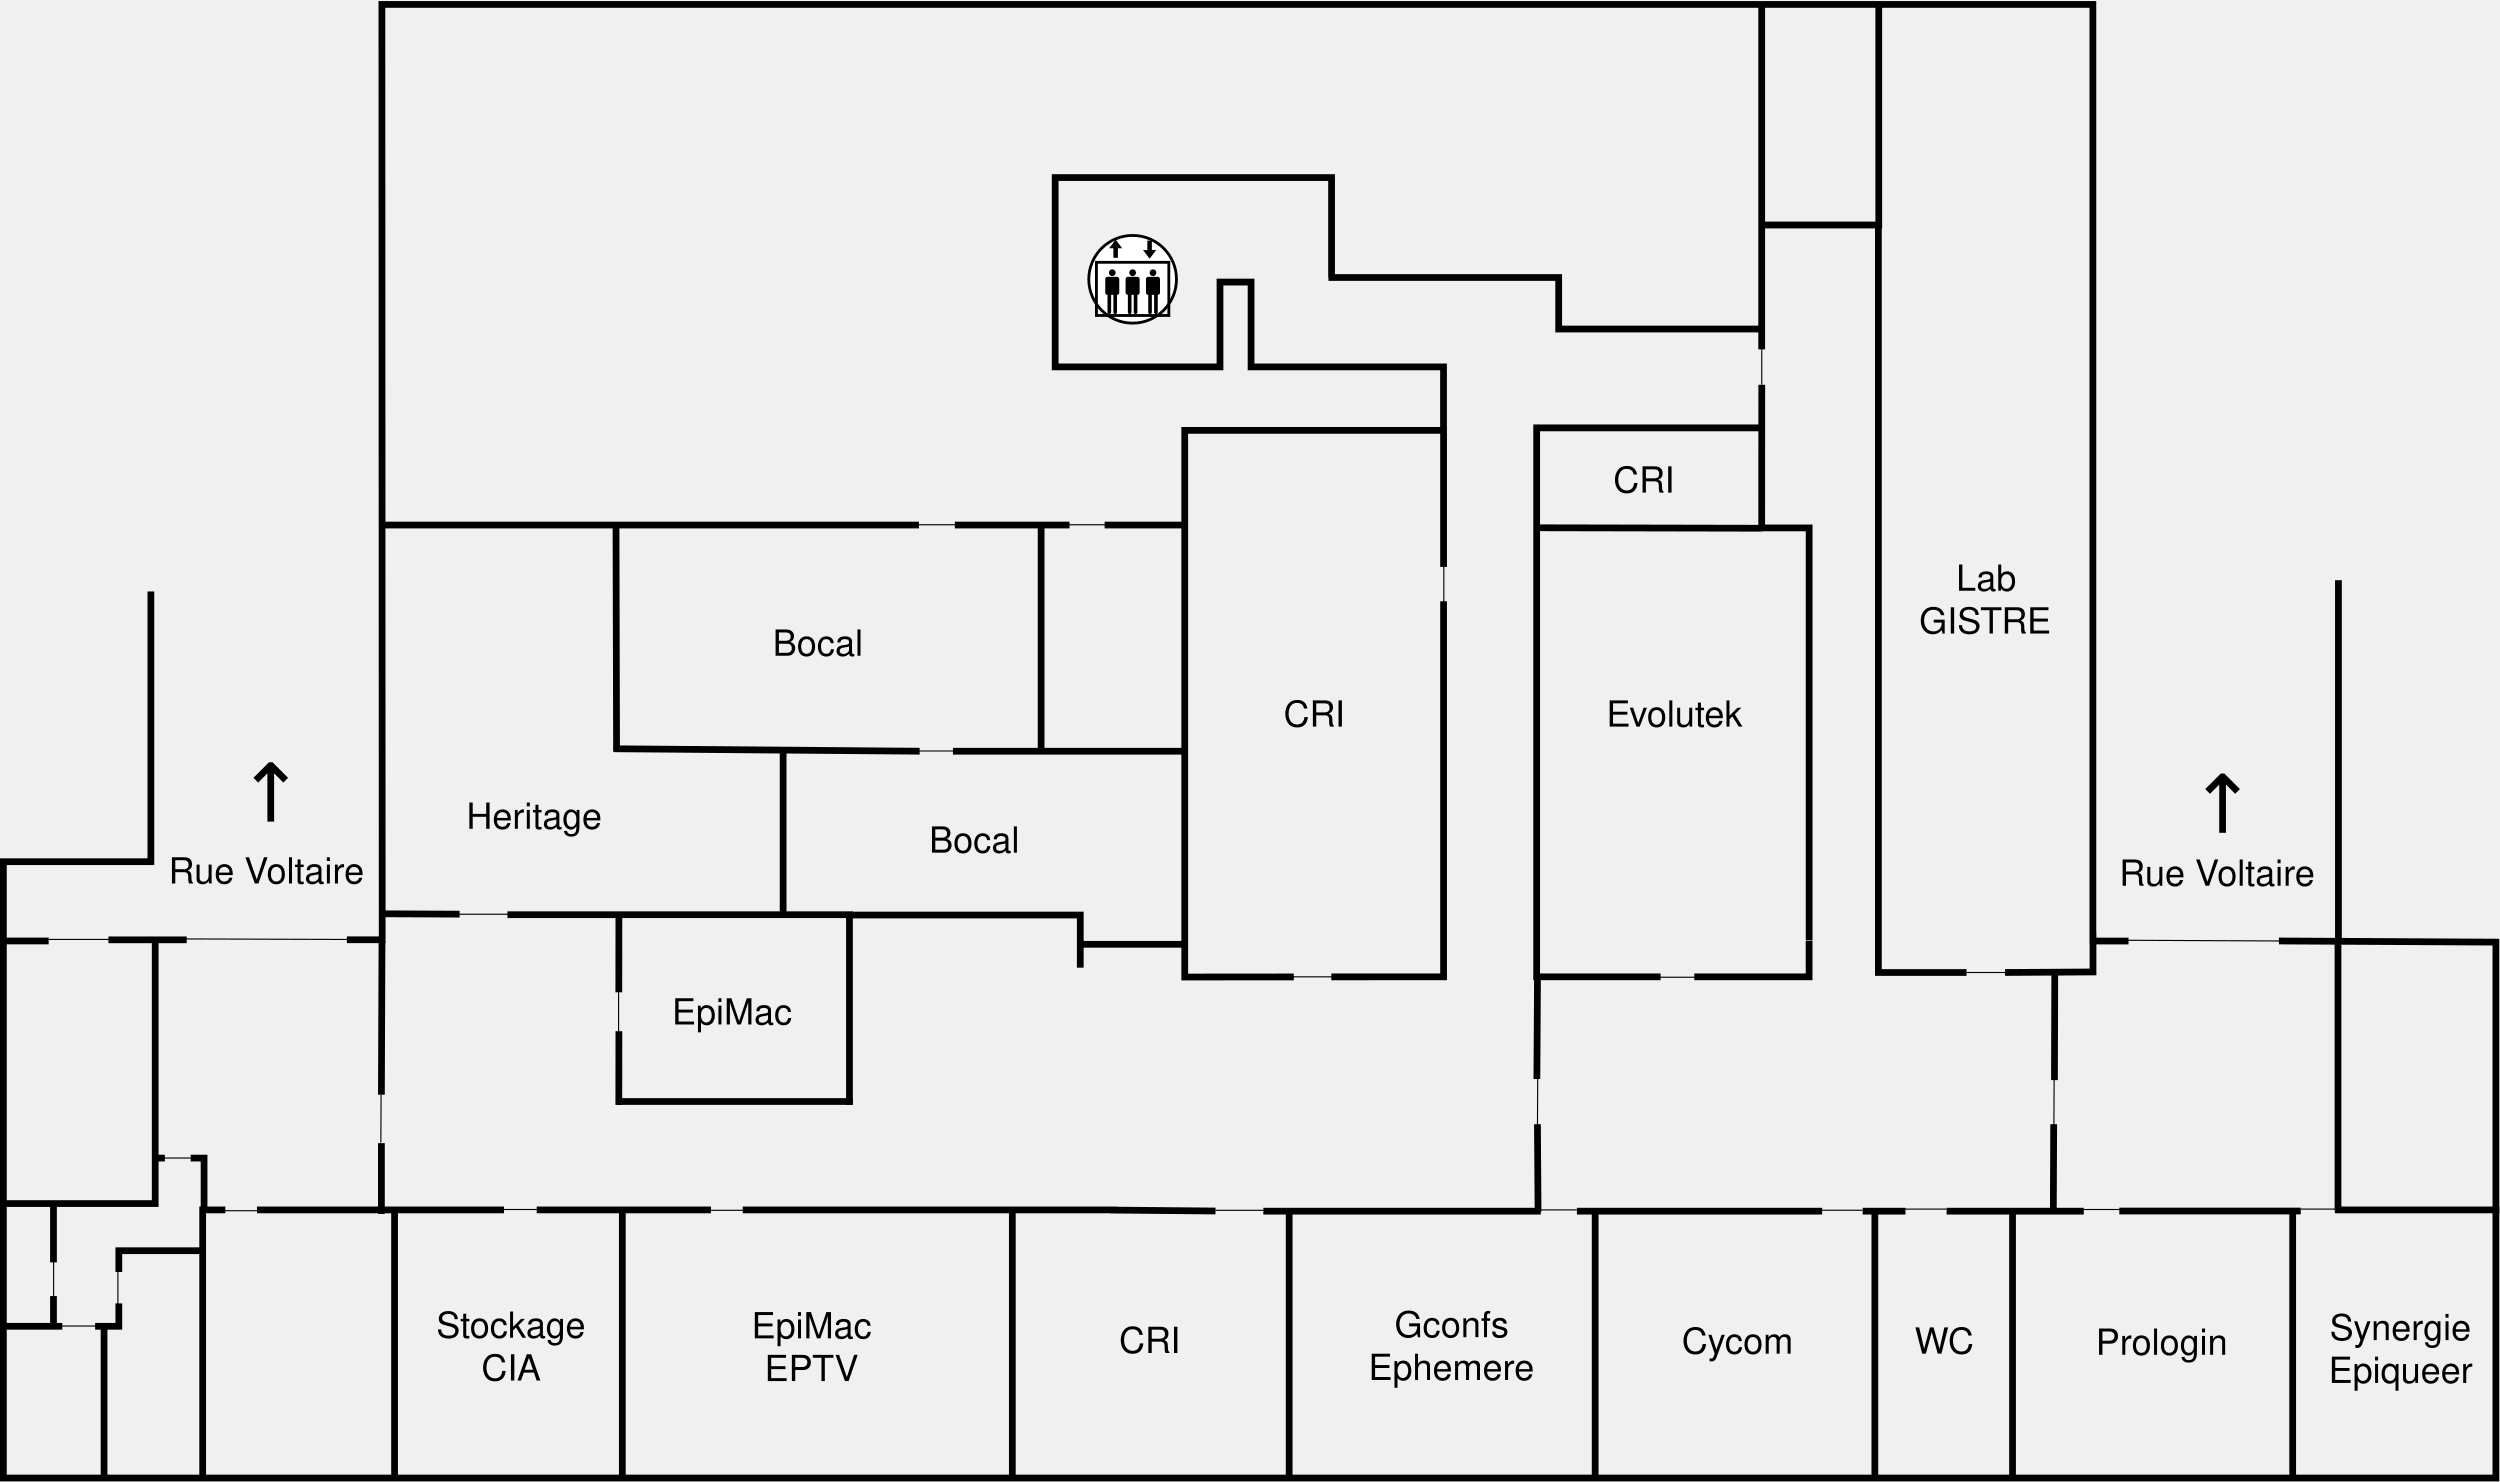
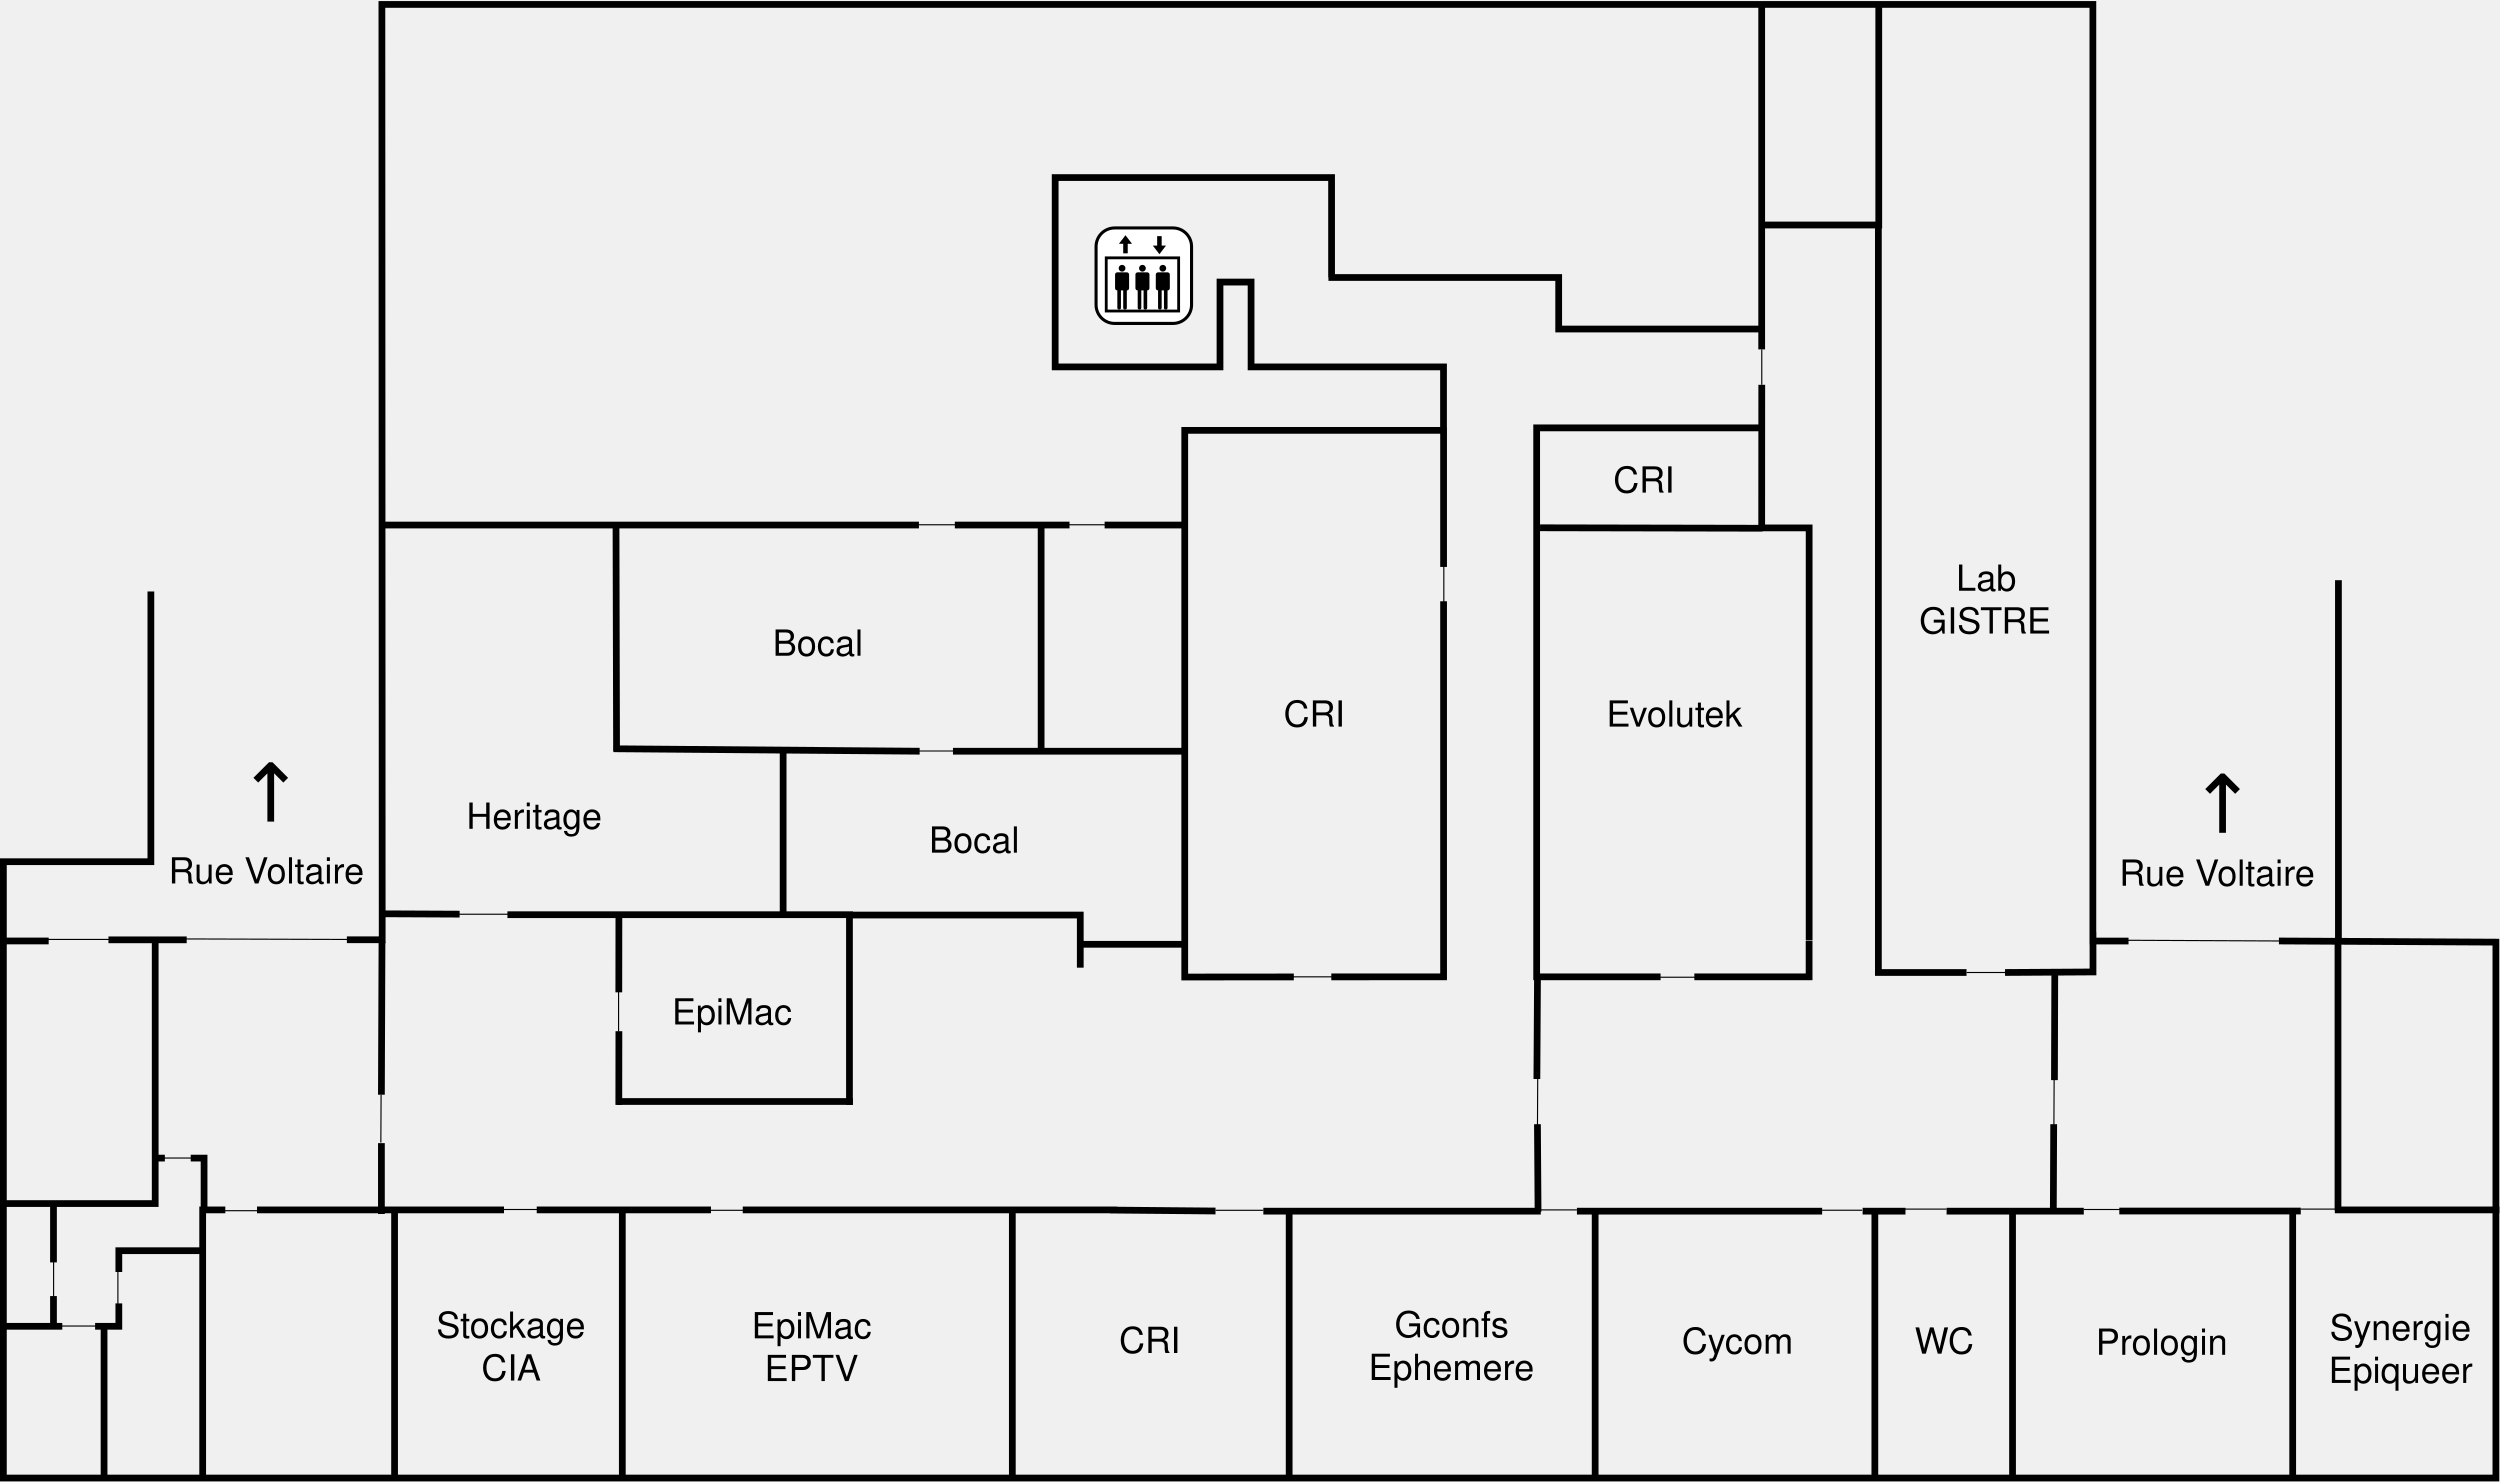
- <svg xmlns="http://www.w3.org/2000/svg" width="2222px" height="1317px" viewBox="0 0 2222 1317" version="1.1">
+ <svg xmlns="http://www.w3.org/2000/svg" xmlns:xlink="http://www.w3.org/1999/xlink" width="2222px" height="1317px" viewBox="0 0 2222 1317" version="1.1" id="svg150">
+   <defs id="defs154" />
  <g id="Page-1" stroke="none" stroke-width="1" fill="none" fill-rule="evenodd">
    <g id="map-kb-voltaire-f-1" transform="translate(3, 3)">
      <g id="a3351" transform="translate(381.2857, 1154.127)" fill="#000000" fill-rule="nonzero" font-family="Helvetica" font-size="32" font-weight="normal">
        <text id="Stockage-CIA">
-           <tspan x="3.503" y="31.873">Stockage</tspan>
-           <tspan x="43.542" y="69.873">CIA</tspan>
+           <tspan x="3.503" y="31.873" id="tspan4">Stockage</tspan>
+           <tspan x="43.542" y="69.873" id="tspan6">CIA</tspan>
        </text>
      </g>
      <g id="a3357" transform="translate(411.2857, 702.1267)" fill="#000000" fill-rule="nonzero" font-family="Helvetica" font-size="32" font-weight="normal">
        <text id="Heritage">
-           <tspan x="0.226" y="31.501">Heritage</tspan>
+           <tspan x="0.226" y="31.501" id="tspan10">Heritage</tspan>
        </text>
      </g>
      <g id="text3953" transform="translate(593.2767, 876.346)" fill="#000000" fill-rule="nonzero" font-family="Helvetica" font-size="32" font-weight="normal">
        <text id="EpiMac">
-           <tspan x="0.991" y="31.219">EpiMac</tspan>
+           <tspan x="0.991" y="31.219" id="tspan14">EpiMac</tspan>
        </text>
      </g>
      <g id="a3367" transform="translate(1702.286, 490.1267)" fill="#000000" fill-rule="nonzero" font-family="Helvetica" font-size="32" font-weight="normal">
        <text id="Lab-GISTRE">
-           <tspan x="33.336" y="31.934">Lab</tspan>
-           <tspan x="0.469" y="69.934">GISTRE</tspan>
+           <tspan x="33.336" y="31.934" id="tspan18">Lab</tspan>
+           <tspan x="0.469" y="69.934" id="tspan20">GISTRE</tspan>
        </text>
      </g>
      <g id="a3343" transform="translate(1491.286, 1167.281)" fill="#000000" fill-rule="nonzero" font-family="Helvetica" font-size="32" font-weight="normal">
        <g id="text3973" transform="translate(0.22644, 0.9268)">
          <text id="tspan3975">
-             <tspan x="0.226" y="31.927">Cycom</tspan>
+             <tspan x="0.226" y="31.927" id="tspan24">Cycom</tspan>
          </text>
        </g>
      </g>
      <g id="a3343-copy" transform="translate(1698.286, 1167.281)" fill="#000000" fill-rule="nonzero" font-family="Helvetica" font-size="32" font-weight="normal">
-         <g id="text3973" transform="translate(0.22644, 0.9268)">
+         <g id="g32" transform="translate(0.22644, 0.9268)">
          <text id="WC">
-             <tspan x="0.226" y="31.927">WC</tspan>
+             <tspan x="0.226" y="31.927" id="tspan29">WC</tspan>
          </text>
        </g>
      </g>
      <g id="a3343-copy-2" transform="translate(1859.286, 1168.281)" fill="#000000" fill-rule="nonzero" font-family="Helvetica" font-size="32" font-weight="normal">
-         <g id="text3973" transform="translate(0.22644, 0.9268)">
+         <g id="g38" transform="translate(0.22644, 0.9268)">
          <text id="Prologin">
-             <tspan x="0.226" y="31.927">Prologin</tspan>
+             <tspan x="0.226" y="31.927" id="tspan35">Prologin</tspan>
          </text>
        </g>
      </g>
      <g id="a3343-copy-3" transform="translate(2065.286, 1155.281)" fill="#000000" fill-rule="nonzero" font-family="Helvetica" font-size="32" font-weight="normal">
-         <g id="text3973" transform="translate(0.22644, 0.9268)">
+         <g id="g46" transform="translate(0.22644, 0.9268)">
          <text id="Synergie-Epiqueer">
-             <tspan x="2.078" y="31.927">Synergie</tspan>
-             <tspan x="1.18" y="69.927">Epiqueer</tspan>
+             <tspan x="2.078" y="31.927" id="tspan41">Synergie</tspan>
+             <tspan x="1.18" y="69.927" id="tspan43">Epiqueer</tspan>
          </text>
        </g>
      </g>
      <g id="a3361" transform="translate(1137.286, 611.1267)" fill="#000000" fill-rule="nonzero" font-family="Helvetica" font-size="32" font-weight="normal">
        <text id="CRI">
-           <tspan x="0.526" y="31.701">CRI</tspan>
+           <tspan x="0.526" y="31.701" id="tspan49">CRI</tspan>
        </text>
      </g>
      <g id="a3361-copy" transform="translate(1430.286, 403.1267)" fill="#000000" fill-rule="nonzero" font-family="Helvetica" font-size="32" font-weight="normal">
-         <text id="CRI">
-           <tspan x="0.526" y="31.701">CRI</tspan>
+         <text id="text55">
+           <tspan x="0.526" y="31.701" id="tspan53">CRI</tspan>
        </text>
      </g>
-       <g id="a3361" transform="translate(1424.286, 611.1267)" fill="#000000" fill-rule="nonzero" font-family="Helvetica" font-size="32" font-weight="normal">
+       <g id="g61" transform="translate(1424.286, 611.1267)" fill="#000000" fill-rule="nonzero" font-family="Helvetica" font-size="32" font-weight="normal">
        <text id="Evolutek">
-           <tspan x="0.526" y="31.701">Evolutek</tspan>
+           <tspan x="0.526" y="31.701" id="tspan58">Evolutek</tspan>
        </text>
      </g>
-       <g id="a3361" transform="translate(683.2857, 548.1267)" fill="#000000" fill-rule="nonzero" font-family="Helvetica" font-size="32" font-weight="normal">
+       <g id="g70" transform="translate(683.2857, 548.1267)" fill="#000000" fill-rule="nonzero" font-family="Helvetica" font-size="32" font-weight="normal">
        <text id="Bocal">
-           <tspan x="139.526" y="206.701">Bocal</tspan>
+           <tspan x="139.526" y="206.701" id="tspan63">Bocal</tspan>
        </text>
-         <text id="Bocal">
-           <tspan x="0.526" y="31.701">Bocal</tspan>
+         <text id="text68">
+           <tspan x="0.526" y="31.701" id="tspan66">Bocal</tspan>
        </text>
      </g>
      <path d="M1280.278,498.414 L1280.278,533.769 M155.5,831.5 L306.786,831.989 M335.714,969.989 L335.5,1012.5 M1363.714,955.989 L1363.5,998.5 M1822.714,955.989 L1822.5,998.5 M37.5,831.989 L96.071,831.989 M195.714,1073.06 L230.357,1073.06 M141.429,1026.275 L168.929,1026.275 M101.786,1125.203 L101.786,1157.703 M49.643,1175.56 L83.571,1175.56 M44.643,1116.275 L44.643,1151.275 M546.791,877.957 L546.791,913.818 M404.074,809.571 L448.773,809.571 M625.357,1072.703 L659.286,1072.703 M440,1071.989 L478.571,1071.989 M812.857,664.489 L848.036,664.489 M811.964,463.417 L846.786,463.417 M945.536,463.417 L981.607,463.417 M1145.17,865.226 L1181.157,865.226 M1469.429,865.56 L1505.5,865.56 M1744.857,861.346 L1787.714,861.346 M1886.786,832.703 L2031.435,833.375 M2041.929,1071.632 L2073.357,1071.632 M1849.071,1071.989 L1886.929,1071.989 M1610.357,1072.632 L1652.143,1072.632 M1685.357,1071.632 L1727.143,1071.632 M1360.714,1072.346 L1398.571,1072.346 M1077.357,1072.703 L1119.857,1072.703 M1562.857,307.56 L1562.857,338.989" id="path3877" stroke="#000000" />
-       <g id="a3756" transform="translate(964.2857, 206.1267)">
-         <g id="g4026" transform="translate(0.36965, 0.075438)">
-           <rect id="rectBordo" stroke="#000000" stroke-width="2.514" fill="#FFFFFF" x="0.06" y="0.06" width="77.94" height="77.94" rx="38.97" />
-           <rect id="rectAscensore" stroke="#000000" stroke-width="2.514" x="6.839" y="23.935" width="64.363" height="47.267" />
-           <g id="gUomini" transform="translate(14.68283, 30.1702)" fill="#000000">
-             <path d="M24.337,0 C22.668,0 21.32,1.348 21.32,3.017 C21.32,4.686 22.668,6.034 24.337,6.034 C26.007,6.034 27.354,4.686 27.354,3.017 C27.354,1.348 26.007,0 24.337,0 Z M20.174,6.637 C19.027,6.637 18.102,7.543 18.102,8.649 L18.102,20.717 C18.102,21.823 18.967,22.728 20.113,22.728 L20.113,38.216 C20.113,39.101 20.838,39.825 21.723,39.825 C22.608,39.825 23.332,39.101 23.332,38.216 L23.332,22.728 L25.343,22.728 C25.343,22.728 25.343,38.216 25.343,38.216 C25.343,39.101 26.067,39.825 26.952,39.825 C27.837,39.825 28.561,39.101 28.561,38.216 L28.561,22.728 C29.708,22.728 30.572,21.823 30.572,20.717 L30.572,8.649 C30.572,7.543 29.647,6.637 28.501,6.637 L20.174,6.637 L20.174,6.637 Z" id="pathUomo" />
-             <g id="useUomo2">
-               <path d="M6.235,0 C4.566,0 3.218,1.348 3.218,3.017 C3.218,4.686 4.566,6.034 6.235,6.034 C7.905,6.034 9.252,4.686 9.252,3.017 C9.252,1.348 7.905,0 6.235,0 Z M2.072,6.637 C0.925,6.637 0,7.543 0,8.649 L0,20.717 C0,21.823 0.865,22.728 2.011,22.728 L2.011,38.216 C2.011,39.101 2.735,39.825 3.62,39.825 C4.505,39.825 5.23,39.101 5.23,38.216 L5.23,22.728 L7.241,22.728 C7.241,22.728 7.241,38.216 7.241,38.216 C7.241,39.101 7.965,39.825 8.85,39.825 C9.735,39.825 10.459,39.101 10.459,38.216 L10.459,22.728 C11.605,22.728 12.47,21.823 12.47,20.717 L12.47,8.649 C12.47,7.543 11.545,6.637 10.399,6.637 L2.072,6.637 L2.072,6.637 Z" id="pathUomo" />
+       <a xlink:href="map-kb-voltaire-f0.svg" target="" id="a932">
+         <g id="a3756" transform="translate(969.8393,206.9201)">
+           <g id="g4026" transform="translate(3.543144,-4.684803)">
+             <a xlink:href="map-kb-voltaire-f0.svg" id="a981" target="map-kb-voltaire-f0.svg">
+               <rect id="rectBordo" stroke="#000000" stroke-width="2.737" fill="#ffffff" x="-2.19" y="-2.626" width="84.857" height="84.857" rx="16.515" />
+             </a>
+             <rect id="rectAscensore" stroke="#000000" stroke-width="2.514" x="6.839" y="23.935" width="64.363" height="47.267" />
+             <g id="gUomini" transform="translate(14.68283,30.1702)" fill="#000000">
+               <path d="m 24.337,0 c -1.669,0 -3.017,1.348 -3.017,3.017 0,1.669 1.348,3.017 3.017,3.017 1.669,0 3.017,-1.348 3.017,-3.017 C 27.354,1.348 26.007,0 24.337,0 Z m -4.163,6.637 c -1.146,0 -2.072,0.905 -2.072,2.011 V 20.717 c 0,1.106 0.865,2.011 2.011,2.011 v 15.487 c 0,0.885 0.724,1.609 1.609,1.609 0.885,0 1.609,-0.724 1.609,-1.609 V 22.728 h 2.011 c 0,0 0,15.487 0,15.487 0,0.885 0.724,1.609 1.609,1.609 0.885,0 1.609,-0.724 1.609,-1.609 V 22.728 c 1.146,0 2.011,-0.905 2.011,-2.011 V 8.649 c 0,-1.106 -0.925,-2.011 -2.072,-2.011 z" id="pathUomo" />
+               <g id="useUomo2">
+                 <path d="M 6.235,0 C 4.566,0 3.218,1.348 3.218,3.017 c 0,1.669 1.348,3.017 3.017,3.017 1.669,0 3.017,-1.348 3.017,-3.017 C 9.252,1.348 7.905,0 6.235,0 Z M 2.072,6.637 C 0.925,6.637 0,7.543 0,8.649 V 20.717 c 0,1.106 0.865,2.011 2.011,2.011 v 15.487 c 0,0.885 0.724,1.609 1.609,1.609 0.885,0 1.609,-0.724 1.609,-1.609 V 22.728 h 2.011 c 0,0 0,15.487 0,15.487 0,0.885 0.724,1.609 1.609,1.609 0.885,0 1.609,-0.724 1.609,-1.609 V 22.728 c 1.146,0 2.011,-0.905 2.011,-2.011 V 8.649 c 0,-1.106 -0.925,-2.011 -2.072,-2.011 H 2.072 Z" id="path76" />
+               </g>
+               <g id="useUomo3" transform="translate(36.20424)">
+                 <path d="M 6.235,0 C 4.566,0 3.218,1.348 3.218,3.017 c 0,1.669 1.348,3.017 3.017,3.017 1.669,0 3.017,-1.348 3.017,-3.017 C 9.252,1.348 7.905,0 6.235,0 Z M 2.072,6.637 C 0.925,6.637 0,7.543 0,8.649 V 20.717 c 0,1.106 0.865,2.011 2.011,2.011 v 15.487 c 0,0.885 0.724,1.609 1.609,1.609 0.885,0 1.609,-0.724 1.609,-1.609 V 22.728 h 2.011 c 0,0 0,15.487 0,15.487 0,0.885 0.724,1.609 1.609,1.609 0.885,0 1.609,-0.724 1.609,-1.609 V 22.728 c 1.146,0 2.011,-0.905 2.011,-2.011 V 8.649 c 0,-1.106 -0.925,-2.011 -2.072,-2.011 H 2.072 Z" id="path79" />
+               </g>
            </g>
-             <g id="useUomo3" transform="translate(36.20424, 0)">
-               <path d="M6.235,0 C4.566,0 3.218,1.348 3.218,3.017 C3.218,4.686 4.566,6.034 6.235,6.034 C7.905,6.034 9.252,4.686 9.252,3.017 C9.252,1.348 7.905,0 6.235,0 Z M2.072,6.637 C0.925,6.637 0,7.543 0,8.649 L0,20.717 C0,21.823 0.865,22.728 2.011,22.728 L2.011,38.216 C2.011,39.101 2.735,39.825 3.62,39.825 C4.505,39.825 5.23,39.101 5.23,38.216 L5.23,22.728 L7.241,22.728 C7.241,22.728 7.241,38.216 7.241,38.216 C7.241,39.101 7.965,39.825 8.85,39.825 C9.735,39.825 10.459,39.101 10.459,38.216 L10.459,22.728 C11.605,22.728 12.47,21.823 12.47,20.717 L12.47,8.649 C12.47,7.543 11.545,6.637 10.399,6.637 L2.072,6.637 L2.072,6.637 Z" id="pathUomo" />
+             <polygon id="pathFrecciaSu" fill="#000000" points="29.768,11.465 25.946,11.465 25.946,19.912 21.924,19.912 21.924,11.465 18.102,11.465 23.935,3.822 " />
+             <g id="useFrecciaGiu" transform="matrix(1,0,0,-1,48.27233,20.71687)" fill="#000000">
+               <polygon id="polygon84" points="11.666,7.643 7.844,7.643 7.844,16.091 3.822,16.091 3.822,7.643 0,7.643 5.833,0 " />
            </g>
          </g>
-           <polygon id="pathFrecciaSu" fill="#000000" points="18.102 11.465 23.935 3.822 29.768 11.465 25.946 11.465 25.946 19.912 21.924 19.912 21.924 11.465" />
-           <g id="useFrecciaGiu" transform="translate(54.10523, 12.67149) scale(-1, 1) rotate(-180) translate(-54.10523, -12.67149) translate(48.27233, 4.626098)" fill="#000000">
-             <polygon id="pathFrecciaSu" points="0 7.643 5.833 0 11.666 7.643 7.844 7.643 7.844 16.091 3.822 16.091 3.822 7.643" />
-           </g>
        </g>
-       </g>
+       </a>
      <g id="a3742" transform="translate(145.2857, 657.1267)" fill="#000000" fill-rule="nonzero" font-weight="normal">
        <g id="g4168" transform="translate(0.670067, 0.491331)">
          <g id="text4160" transform="translate(87.12827, 37.35382) rotate(-90) translate(-87.12827, -37.35382) translate(50.62827, -5.64618)" font-family="LucidaGrande, Lucida Grande" font-size="72">
            <text id="tspan4162">
-               <tspan x="0.146" y="70.128">→</tspan>
+               <tspan x="0.146" y="70.128" id="tspan89">→</tspan>
            </text>
          </g>
          <g id="text4164" transform="translate(0.44531, 92.81403)" font-family="Helvetica" font-size="32">
            <text id="tspan4166">
-               <tspan x="0.445" y="31.814">Rue Voltaire</tspan>
+               <tspan x="0.445" y="31.814" id="tspan93">Rue Voltaire</tspan>
            </text>
          </g>
        </g>
      </g>
      <g id="a3749" transform="translate(1879.286, 667.1267)" fill="#000000" fill-rule="nonzero" font-weight="normal">
        <g id="g4168-5" transform="translate(0.4617, 0.491331)">
          <g id="text4160-9" transform="translate(88.12827, 37.35382) rotate(-90) translate(-88.12827, -37.35382) translate(51.62827, -5.64618)" font-family="LucidaGrande, Lucida Grande" font-size="72">
            <text id="tspan4162-8">
-               <tspan x="0.146" y="70.128">→</tspan>
+               <tspan x="0.146" y="70.128" id="tspan99">→</tspan>
            </text>
          </g>
          <g id="text4164-7" transform="translate(0.44531, 84.81403)" font-family="Helvetica" font-size="32">
            <text id="tspan4166-8">
-               <tspan x="0.445" y="31.814">Rue Voltaire</tspan>
+               <tspan x="0.445" y="31.814" id="tspan103">Rue Voltaire</tspan>
            </text>
          </g>
        </g>
      </g>
      <line x1="544.503" y1="463.123" x2="545" y2="665" id="path3166" stroke="#000000" stroke-width="6" />
      <path d="M2075.389,833.597 L2075.389,512.662 M0.003,832.334 L0.003,762.886 L131.098,762.886 L131.098,522.722 M922.357,461.638 L922.357,664.679 M1049.636,664.679 L843.992,664.679 M814.384,664.679 L542.5,662.5 M1280,320.111 L1280,380.203 M1048.286,154.843 L1180.5,154.843 L1180.5,243.5 M1562.857,289.444 L1382.363,289.444 L1382.363,243.627 L1177.704,243.627 M1563.5,466.5 L1365.817,466.09 M1279.83,323.09 L1108.955,323.09 L1108.955,247.703 L1081.337,247.703 L1081.337,323.09 L934.839,323.09 L934.839,154.826 L1048.286,154.826 M957.143,836.275 L1052.143,836.275 M754.143,810.275 L957.143,810.275 L957.143,857.06 M336.468,809.171 L405.5,809.5 M693.052,812.571 L693.052,662.322 M337.478,463.659 L813.739,463.659 M845.662,463.659 L947.584,463.659 M978.792,463.659 L1050,463.659 L1050,379.489 L1280.056,379.489 L1280.056,500.917 M1280.056,531.432 L1280.056,865.203 L1180.257,865.248 M1146.94,865.293 L1050,865.382 L1050,463.954 M1563.299,377.291 L1362.783,377.291 L1362.783,865.195 L1472.927,865.195 M1666.5,196.5 L1666.5,861.346 L1744.857,861.346 M1502.931,865.195 L1604.931,865.195 L1604.931,833.375 M1857.253,825.478 L1857.253,860.87 L1779.054,861.346 M1604.973,832.87 L1604.973,466.184 L1562.793,466.184 L1562.857,338.989 M1562.793,307.56 L1562.793,1.514 M1785.745,1070.989 L1785.745,1308.641 M2034.745,1071.989 L2034.745,1309.641 M1663.365,1071.771 L1663.365,1309.662 M1414.778,1071.771 L1414.778,1309.662 M1142.811,1074.276 L1142.811,1309.641 M896.763,1071.771 L896.763,1309.157 M550.115,1071.771 L550.115,1309.662 M347.699,1072.276 L347.699,1309.662 M2218.572,1072.346 L2072.19,1072.346 M2041.929,1073.346 L1880.638,1073.346 M1849.071,1073.5 L1727.143,1073.5 M1690.592,1073.5 L1652.5,1073.5 M1616.512,1073.5 L1398.571,1073.5 M1366.442,1073.5 L1119.857,1073.5 M1077.357,1073.346 L983.5,1072.5 M989.651,1072.346 L806.503,1072.346 L774.276,1072.346 L657.147,1072.346 M628.911,1072.346 L474.048,1072.346 M444.948,1072.346 L225.435,1072.346 M197.248,1072.346 L177.143,1072.346 L177.143,1308.775 M2022.498,833.335 L2215.352,834.375 L2215.352,1310.662 L0,1310.662 L0,833.346 L40.266,833.335 M93.389,832.324 L162.941,832.324 M305.303,832.28 L336.696,832.258 L336.429,0.919 L1857.143,0.919 L1857.143,833.376 L1888.838,833.376 M1666.839,0 L1666.839,196.98 L1617.324,196.98 M1619.607,196.98 L1563.804,196.98 M89.486,1175.817 L89.486,1308.653 M44.534,1066.721 L44.534,1118.996 M44.534,1148.922 L44.534,1176.323 M176.864,1108.642 L102.618,1108.642 L102.618,1127.583 M102.618,1155.488 L102.618,1175.817 L81.531,1175.817 M52.363,1175.817 L0.087,1175.817 M135.953,1026.315 L143.529,1026.315 M166.51,1026.315 L178.379,1026.315 L178.379,1072.277 M134.943,831.861 L134.943,1066.721 L1.603,1066.721 M2075,833.776 L2075,1041.331 M2075,1041.097 L2075,1073.062" id="path4143" stroke="#000000" stroke-width="6" />
      <g id="a3069" transform="translate(1212.286, 1154.127)" fill="#000000" fill-rule="nonzero" font-family="Helvetica" font-size="32" font-weight="normal">
        <text id="Gconfs-Ephemere">
-           <tspan x="24.17" y="31.392">Gconfs</tspan>
-           <tspan x="1.037" y="69.392">Ephemere</tspan>
+           <tspan x="24.17" y="31.392" id="tspan111">Gconfs</tspan>
+           <tspan x="1.037" y="69.392" id="tspan113">Ephemere</tspan>
        </text>
      </g>
-       <g id="a3069" transform="translate(990.2857, 1168.127)" fill="#000000" fill-rule="nonzero" font-family="Helvetica" font-size="32" font-weight="normal">
-         <text id="CRI">
-           <tspan x="1.302" y="31.392">CRI</tspan>
+       <g id="g121" transform="translate(990.2857, 1168.127)" fill="#000000" fill-rule="nonzero" font-family="Helvetica" font-size="32" font-weight="normal">
+         <text id="text119">
+           <tspan x="1.302" y="31.392" id="tspan117">CRI</tspan>
        </text>
      </g>
      <g id="a4234" transform="translate(664.2857, 1155.127)" fill="#000000" fill-rule="nonzero" font-family="Helvetica" font-size="32" font-weight="normal">
        <text id="EpiMac-EPTV">
-           <tspan x="0.72" y="31.392">EpiMac</tspan>
-           <tspan x="12.282" y="69.392">EPTV</tspan>
+           <tspan x="0.72" y="31.392" id="tspan123">EpiMac</tspan>
+           <tspan x="12.282" y="69.392" id="tspan125">EPTV</tspan>
        </text>
      </g>
      <line x1="330.105" y1="837.48" x2="342.417" y2="966.693" id="Line" stroke="#000000" stroke-width="6" stroke-linecap="square" transform="translate(336.1052, 901.9805) rotate(5.663706) translate(-336.1052, -901.9805) " />
-       <line x1="1359.336" y1="868.393" x2="1367.207" y2="952.825" id="Line" stroke="#000000" stroke-width="6" stroke-linecap="square" transform="translate(1363.336, 910.3929) rotate(5.663706) translate(-1363.336, -910.3929) " />
-       <line x1="1818.774" y1="999.363" x2="1825.544" y2="1070.84" id="Line" stroke="#000000" stroke-width="6" stroke-linecap="square" transform="translate(1822.159, 1035.102) rotate(5.663706) translate(-1822.159, -1035.102) " />
+       <line x1="1359.336" y1="868.393" x2="1367.207" y2="952.825" id="line130" stroke="#000000" stroke-width="6" stroke-linecap="square" transform="translate(1363.336, 910.3929) rotate(5.663706) translate(-1363.336, -910.3929) " />
+       <line x1="1818.774" y1="999.363" x2="1825.544" y2="1070.84" id="line132" stroke="#000000" stroke-width="6" stroke-linecap="square" transform="translate(1822.159, 1035.102) rotate(5.663706) translate(-1822.159, -1035.102) " />
      <line x1="1818.713" y1="861.558" x2="1827.573" y2="953.788" id="Line-Copy" stroke="#000000" stroke-width="6" stroke-linecap="square" transform="translate(1823.143, 907.673) rotate(5.663706) translate(-1823.143, -907.673) " />
-       <line x1="1359.977" y1="999.425" x2="1367.56" y2="1070.822" id="Line" stroke="#000000" stroke-width="6" stroke-linecap="square" transform="translate(1363.977, 1034.925) rotate(5.663706) translate(-1363.977, -1034.925) " />
-       <line x1="333.217" y1="1016.122" x2="338.842" y2="1072.844" id="Line" stroke="#000000" stroke-width="6" stroke-linecap="square" transform="translate(335.8462, 1044.19) rotate(5.663706) translate(-335.8462, -1044.19) " />
+       <line x1="1359.977" y1="999.425" x2="1367.56" y2="1070.822" id="line135" stroke="#000000" stroke-width="6" stroke-linecap="square" transform="translate(1363.977, 1034.925) rotate(5.663706) translate(-1363.977, -1034.925) " />
+       <line x1="333.217" y1="1016.122" x2="338.842" y2="1072.844" id="line137" stroke="#000000" stroke-width="6" stroke-linecap="square" transform="translate(335.8462, 1044.19) rotate(5.663706) translate(-335.8462, -1044.19) " />
      <line x1="753.802" y1="814.508" x2="750.187" y2="975.984" id="Line-2" stroke="#000000" stroke-width="6" stroke-linecap="square" transform="translate(751.8023, 895.0078) rotate(-1.282527) translate(-751.8023, -895.0078) " />
-       <line x1="548.021" y1="973.711" x2="751.97" y2="978.277" id="Line-2" stroke="#000000" stroke-width="6" stroke-linecap="square" transform="translate(650.2718, 975.797) rotate(-1.282527) translate(-650.2718, -975.797) " />
-       <line x1="514.954" y1="843.195" x2="579.411" y2="844.707" id="Line-2" stroke="#000000" stroke-width="6" stroke-linecap="square" transform="translate(547.2046, 843.781) rotate(88.71747) translate(-547.2046, -843.781) " />
-       <line x1="517.398" y1="945.695" x2="576.856" y2="947.095" id="Line-2" stroke="#000000" stroke-width="6" stroke-linecap="square" transform="translate(547.1487, 946.2816) rotate(88.71747) translate(-547.1487, -946.2816) " />
-       <line x1="451.035" y1="806.626" x2="751.96" y2="813.363" id="Line-2" stroke="#000000" stroke-width="6" stroke-linecap="square" transform="translate(601.7615, 809.8828) rotate(-1.282527) translate(-601.7615, -809.8828) " />
+       <line x1="548.021" y1="973.711" x2="751.97" y2="978.277" id="line140" stroke="#000000" stroke-width="6" stroke-linecap="square" transform="translate(650.2718, 975.797) rotate(-1.282527) translate(-650.2718, -975.797) " />
+       <line x1="514.954" y1="843.195" x2="579.411" y2="844.707" id="line142" stroke="#000000" stroke-width="6" stroke-linecap="square" transform="translate(547.2046, 843.781) rotate(88.71747) translate(-547.2046, -843.781) " />
+       <line x1="517.398" y1="945.695" x2="576.856" y2="947.095" id="line144" stroke="#000000" stroke-width="6" stroke-linecap="square" transform="translate(547.1487, 946.2816) rotate(88.71747) translate(-547.1487, -946.2816) " />
+       <line x1="451.035" y1="806.626" x2="751.96" y2="813.363" id="line146" stroke="#000000" stroke-width="6" stroke-linecap="square" transform="translate(601.7615, 809.8828) rotate(-1.282527) translate(-601.7615, -809.8828) " />
    </g>
  </g>
</svg>
